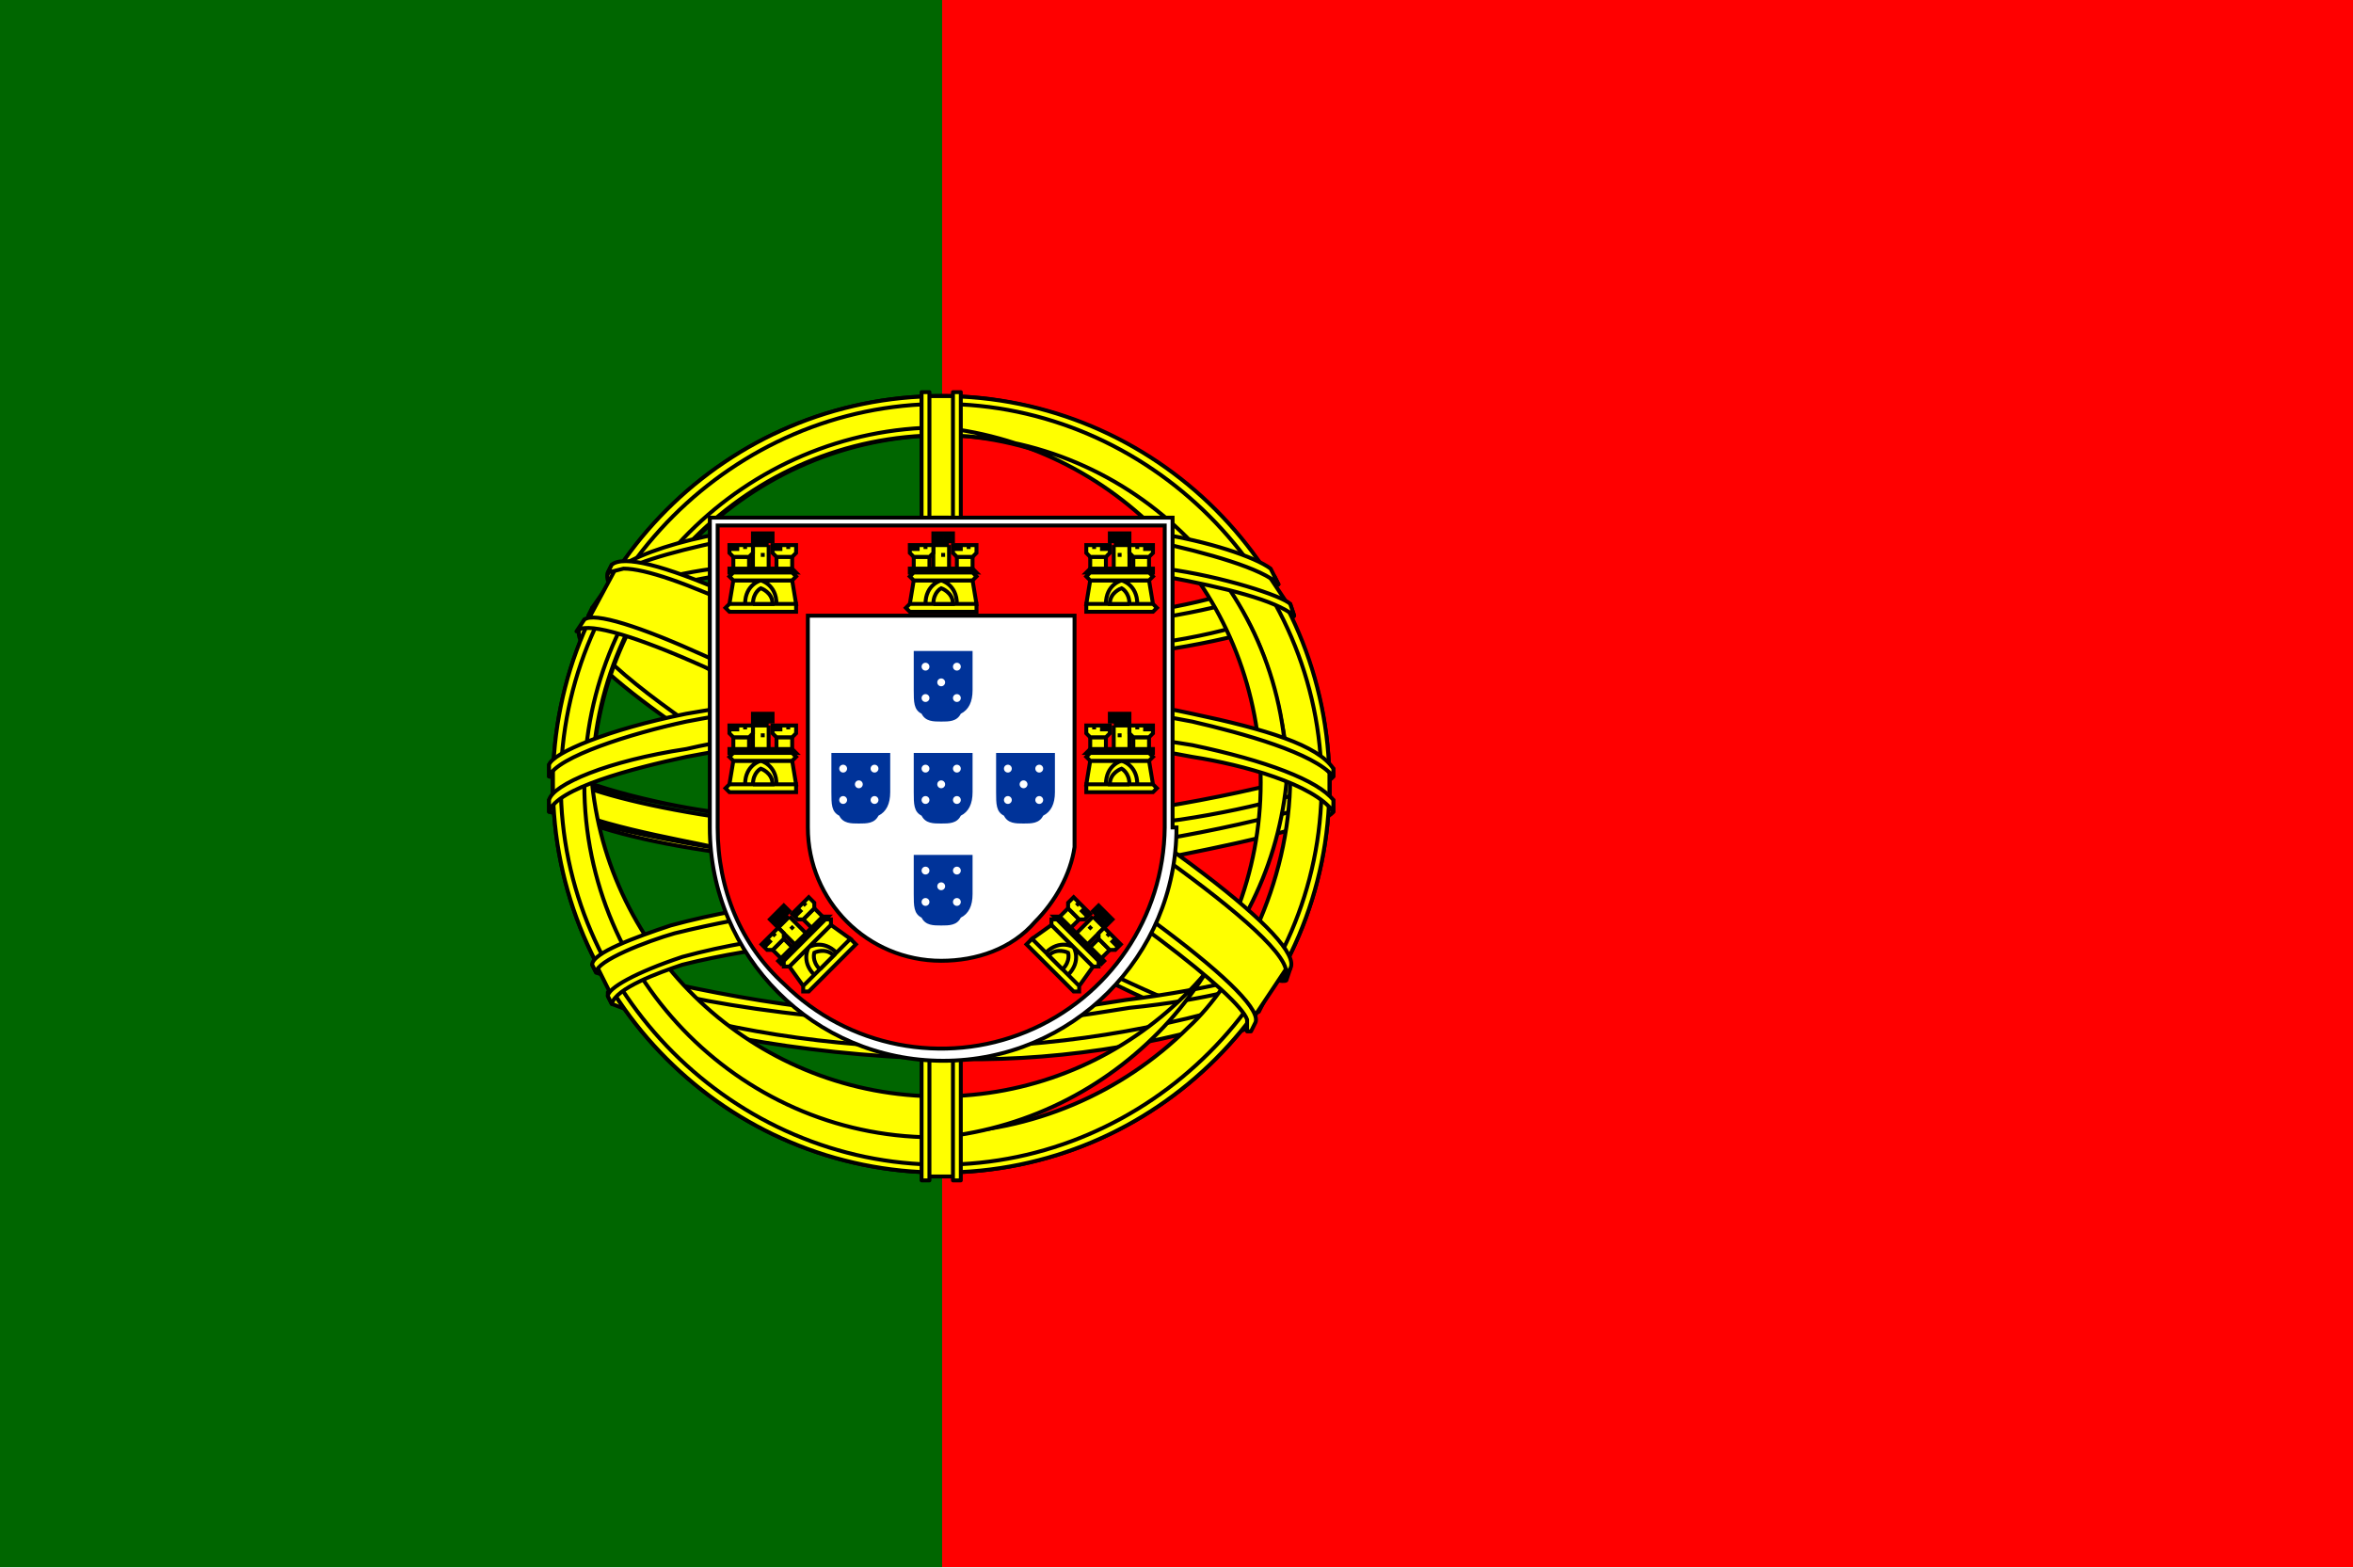
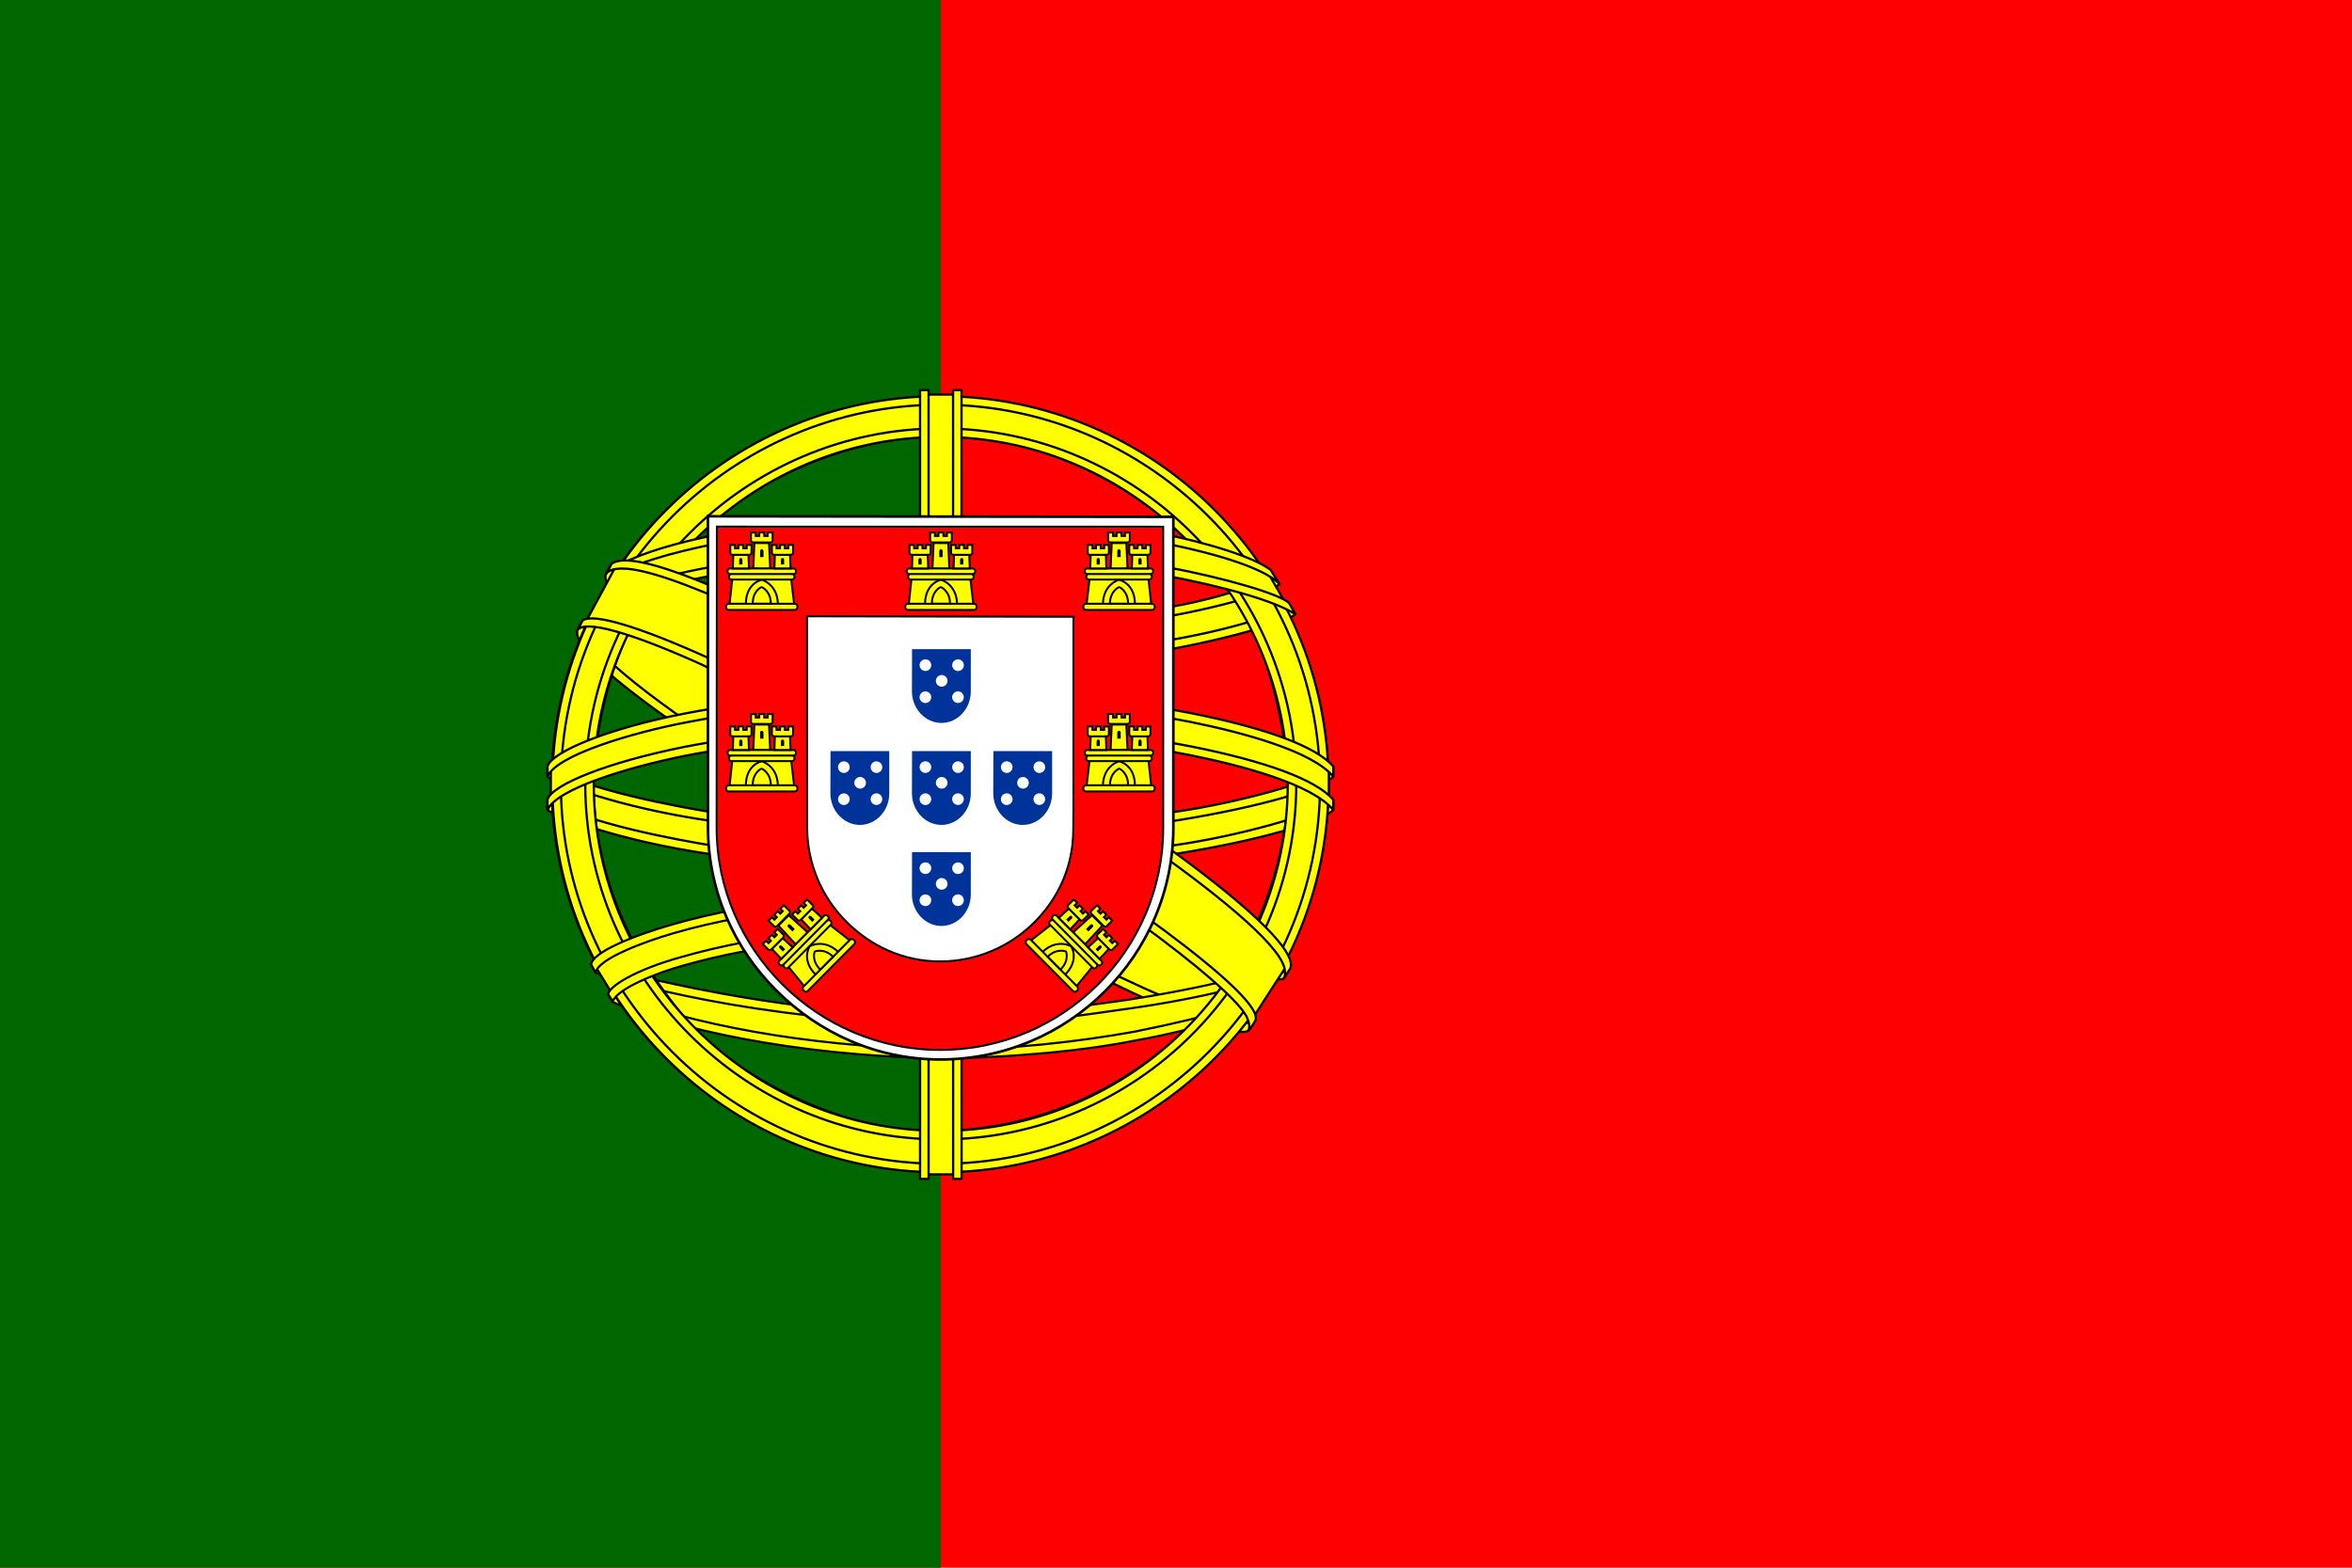
- <svg xmlns="http://www.w3.org/2000/svg" xmlns:xlink="http://www.w3.org/1999/xlink" width="512" height="341" version="1">
-   <path fill="red" d="M0 0h512v341H0z" />
-   <path fill="#060" d="M0 0h205v341H0z" />
-   <g fill="#ff0" fill-rule="evenodd" stroke="#000" stroke-linecap="round" stroke-linejoin="round">
-     <path d="M318 262c-30-1-168-87-169-101l7-13c14 20 156 104 169 101l-7 13" transform="matrix(.85333 0 0 .85333 0 0)" />
-     <path d="M155 146c-3 8 36 32 82 60 47 29 88 46 91 44l1-3-4 1c-13-4-46-19-87-44a390 390 0 0 1-82-60l-1 2zm164 116l-3 1c-12-1-46-18-86-42-48-28-87-54-82-61l1-2c-4 12 77 58 82 61 46 29 86 46 89 41l-1 2z" transform="matrix(.85333 0 0 .85333 0 0)" />
-     <path d="M240 169c30 0 68-4 89-12l-4-8c-13 7-51 12-85 12-41 0-70-4-84-13l-4 8c26 11 53 13 88 13" transform="matrix(.85333 0 0 .85333 0 0)" />
-     <path d="M330 157c0 1-14 6-35 9a366 366 0 0 1-108 1c-21-3-32-8-37-10l1-2c12 5 24 8 37 10a386 386 0 0 0 107-1c21-3 32-8 34-10l1 3zm-4-8c-2 2-13 6-33 9a364 364 0 0 1-103 1c-21-3-31-8-35-9l1-2c3 1 13 6 34 8a361 361 0 0 0 102 0c20-3 31-8 33-9l1 2zM141 206c18 10 60 15 99 15 35 0 82-5 99-15v-10c-6 9-55 17-100 17-44-1-85-8-98-16v9" transform="matrix(.85333 0 0 .85333 0 0)" />
-     <path d="M340 204v3c-2 3-19 7-39 11a407 407 0 0 1-161-11v-3c9 6 33 10 42 12a382 382 0 0 0 158-12zm0-8v2c-2 3-19 8-39 11a407 407 0 0 1-161-11v-3c9 6 33 11 42 12a382 382 0 0 0 158-11zM240 260c-43 0-80-11-87-13l5 9c14 5 50 14 82 13 33-1 61-3 81-13l6-9c-14 6-60 13-87 13" transform="matrix(.85333 0 0 .85333 0 0)" />
-     <path d="M323 254l-2 4a228 228 0 0 1-81 12c-38-1-69-8-84-14l-1-2v-1l2 1a269 269 0 0 0 166 0zm5-9v1l-2 3c-5 2-18 6-38 8-13 2-22 4-48 4-49-1-80-10-88-13l-1-2c28 7 57 13 89 13 24 0 34-2 47-4 24-3 35-7 39-8v-1l2-1z" transform="matrix(.85333 0 0 .85333 0 0)" />
-     <path d="M329 198c0 28-14 53-26 64a93 93 0 0 1-64 27c-28 0-55-18-62-26a95 95 0 0 1-26-64 90 90 0 0 1 92-88c22 1 48 12 66 34 12 14 17 29 20 53zm-89-97c54 0 99 45 99 99a99 99 0 0 1-198 0c0-54 44-99 99-99" transform="matrix(.85333 0 0 .85333 0 0)" />
-     <path d="M240 101a99 99 0 0 1 0 198 99 99 0 0 1 0-198zm-97 99c0 53 44 97 97 97s97-44 97-97-44-97-97-97-97 44-97 97z" transform="matrix(.85333 0 0 .85333 0 0)" />
-     <path d="M240 109a91 91 0 0 1 0 181c-50 1-91-40-91-90s41-91 91-91zm-89 91a89 89 0 0 0 177 0c1-49-39-89-88-89s-89 40-89 89z" transform="matrix(.85333 0 0 .85333 0 0)" />
-     <path d="M244 101h-9l1 199h8z" transform="matrix(.85333 0 0 .85333 0 0)" />
-     <path d="M243 100h2v201h-2V100zm-8 0h2v201h-2V100z" transform="matrix(.85333 0 0 .85333 0 0)" />
-     <path d="M339 204v-7l-6-6-34-9-49-5-59 3-42 10-8 6v8l21-10 51-8h49l36 4 25 6z" transform="matrix(.85333 0 0 .85333 0 0)" />
-     <path d="M240 185c23 0 46 2 64 5 19 4 32 9 36 14v3c-5-7-23-12-36-14a341 341 0 0 0-129 0c-14 3-33 8-35 14v-3c1-4 15-10 35-13 17-4 40-6 65-6zm0-9c23 0 46 2 64 6 19 4 32 8 36 14v2c-5-6-23-11-36-14a341 341 0 0 0-129 0c-14 3-33 9-35 14v-3c1-3 15-9 35-13 17-3 40-6 65-6zM239 133c37 0 69 5 84 13l6 9c-13-7-48-14-89-13-34 0-70 4-89 13l7-10c15-8 50-12 81-12" transform="matrix(.85333 0 0 .85333 0 0)" />
-     <path d="M240 141c21 0 41 1 57 4 15 2 30 7 32 9l1 3c-5-4-17-7-33-10s-36-4-57-4c-24 0-42 1-58 4-17 3-28 7-31 10l1-3c6-3 15-7 30-9 16-3 35-4 58-4zm0-9c20 0 40 1 55 4 13 2 25 6 29 9l2 4c-4-4-18-8-32-11a353 353 0 0 0-110 0c-14 3-24 6-27 9l2-3c5-3 14-6 25-8 15-3 35-4 56-4zM289 241c-18-3-36-4-49-3-61 0-81 12-84 16l-4-8c15-11 49-17 88-17 21 1 38 2 53 5l-4 7" transform="matrix(.85333 0 0 .85333 0 0)" />
-     <path d="M240 236c17 1 33 1 50 4l-2 3c-15-3-31-4-48-4-23 0-46 2-66 7-6 2-17 6-18 10l-1-2c0-2 7-6 19-10 22-6 44-7 66-8zm0-8c18 0 36 1 54 5l-1 2a280 280 0 0 0-121 3c-7 2-20 7-20 10l-1-2c0-3 11-7 20-10 22-6 46-8 69-8z" transform="matrix(.85333 0 0 .85333 0 0)" />
-     <path d="M328 247l-8 12-21-19-55-37-62-34-32-11 7-13 2-1 20 5 66 34 38 24 32 23 13 15z" transform="matrix(.85333 0 0 .85333 0 0)" />
-     <path d="M149 158c5-4 47 15 90 41 44 26 85 56 81 62l-1 2h-1v-3c-2-6-31-29-80-59-47-28-87-45-91-40l2-3zm180 89c4-7-35-36-83-64s-84-44-90-39l-1 2c0 1 0 0 0 0l4-1c11 0 43 15 87 40 19 12 82 52 82 63l-1 2 2-3z" transform="matrix(.85333 0 0 .85333 0 0)" />
+ <svg xmlns="http://www.w3.org/2000/svg" xmlns:xlink="http://www.w3.org/1999/xlink" viewBox="0 0 360 240">
+   <path fill="red" d="M0 0h360v240H0z" />
+   <path fill="#060" d="M0 0h144v240H0z" />
+   <g fill="#ff0" fill-rule="evenodd" stroke="#000" stroke-linecap="round" stroke-linejoin="round" stroke-width=".573">
+     <path stroke-width=".344" d="M190.944 157.224c-18.126-.546-101.244-52.428-101.814-60.69l4.59-7.654c8.245 11.98 93.216 62.436 101.562 60.648l-4.338 7.694" />
+     <path stroke-width=".344" d="M92.754 87.84c-1.626 4.376 21.689 18.791 49.742 35.852 28.051 17.06 52.239 27.604 54.032 26.092.11-.195.882-1.525.811-1.514-.336.506-1.154.666-2.43.298-7.579-2.186-27.345-11.259-51.824-26.104-24.479-14.846-45.776-28.526-49.087-34.339-.23-.403-.394-1.138-.361-1.709l-.08-.001-.705 1.232-.097.193h-.001zm98.616 69.624c-.307.558-.88.576-1.969.457-6.78-.75-27.353-10.755-51.697-25.328-28.326-16.956-51.72-32.406-49.182-36.444l.691-1.221.136.042c-2.282 6.843 46.169 34.547 49.021 36.313 28.034 17.368 51.669 27.511 53.761 24.875l-.761 1.309v-.001z" />
+     <path stroke-width=".344" d="M144.102 101.538c18.142-.143 40.53-2.479 53.414-7.614l-2.776-4.51c-7.615 4.215-30.126 6.986-50.791 7.401-24.442-.225-41.694-2.501-50.338-8.301l-2.62 4.803c15.89 6.724 32.174 8.152 53.112 8.222" />
+     <path stroke-width=".344" d="M198.264 94.026c-.443.709-8.846 3.607-21.224 5.745-8.393 1.28-19.34 2.373-33.002 2.387-12.98.012-23.583-.912-31.61-2-12.994-2.037-19.7-4.872-22.179-5.874.237-.471.389-.802.618-1.242 7.137 2.842 13.874 4.555 21.767 5.769 7.975 1.08 18.45 2.017 31.366 2.005 13.598-.014 24.425-1.191 32.77-2.432 12.693-2.047 19.627-4.682 20.6-5.905l.896 1.547h-.001zm-2.436-4.574c-1.376 1.105-8.231 3.536-20.291 5.462-8.049 1.154-18.283 2.186-31.359 2.199-12.422.012-22.571-.825-30.291-1.949-12.248-1.6-18.767-4.485-21.118-5.327.234-.404.472-.805.716-1.208 1.829.921 8.12 3.475 20.536 5.233 7.632 1.082 17.797 1.889 30.157 1.876 13.014-.013 23.132-1.066 31.13-2.213 12.123-1.668 18.646-4.768 19.637-5.545l.884 1.471v.001zM84.528 123.396c11.159 6.002 35.943 9.026 59.396 9.235 21.355.034 49.175-3.301 59.578-8.814l-.286-6.007c-3.255 5.086-33.068 9.965-59.524 9.766-26.456-.2-51.023-4.286-59.212-9.575l.048 5.395" />
+     <path stroke-width=".344" d="M204.072 122.532l.001 1.432c-1.564 1.87-11.368 4.695-23.662 6.685-9.357 1.435-21.556 2.517-36.757 2.517-14.441 0-25.958-1.03-34.889-2.401-14.117-2.056-23.147-5.656-24.96-6.73l.008-1.671c5.445 3.62 20.197 6.268 25.15 7.079 8.873 1.362 20.321 2.384 34.69 2.384 15.13 0 27.26-1.075 36.559-2.5 8.821-1.274 21.386-4.588 23.86-6.794h.001zm.006-5.095l.001 1.432c-1.564 1.869-11.368 4.694-23.662 6.684-9.357 1.435-21.556 2.517-36.757 2.517-14.441 0-25.958-1.029-34.889-2.401-14.117-2.055-23.147-5.655-24.96-6.73l.008-1.671c5.445 3.619 20.197 6.268 25.15 7.078 8.873 1.363 20.321 2.385 34.69 2.385 15.13 0 27.26-1.075 36.559-2.501 8.821-1.274 21.386-4.588 23.86-6.794l.001.001zM143.874 156.192c-25.663-.153-47.653-6.995-52.296-8.126l3.386 5.301c8.202 3.45 29.654 8.592 49.156 8.023 19.502-.569 36.546-2.08 48.557-7.927l3.472-5.493c-8.185 3.855-36.041 8.183-52.275 8.223" />
+     <path stroke-width=".33" d="M193.98 152.232c-.51.779-1.03 1.549-1.558 2.298-5.665 1.998-14.591 4.095-18.358 4.706-7.694 1.585-19.599 2.756-30.164 2.762-22.734-.333-41.343-4.783-50.098-8.579l-.706-1.214.115-.183 1.198.465c15.569 5.57 33.055 7.792 49.619 8.191 10.523.037 21.057-1.206 29.575-2.729 13.063-2.617 18.344-4.59 19.965-5.484l.412-.231h-.001zm3.01-4.965c.013.015.026.03.039.047-.382.644-.775 1.299-1.177 1.957-3.021 1.08-11.221 3.479-23.195 5.154-7.889 1.075-12.793 2.116-28.487 2.42-29.409-.748-48.45-6.499-52.973-7.917l-.67-1.286c17.044 4.449 34.453 7.555 53.645 7.873 14.359-.306 20.467-1.363 28.291-2.43 13.963-2.171 20.998-4.47 23.109-5.133-.026-.038-.058-.078-.093-.12l1.514-.566-.001.001z" />
+     <path stroke-width=".344" d="M197.298 118.656c.083 16.882-8.556 32.032-15.515 38.715-9.845 9.455-22.898 15.538-38.141 15.818-17.022.313-33.072-10.784-37.377-15.659-8.417-9.531-15.269-21.634-15.489-37.946 1.043-18.425 8.276-31.26 18.761-40.061 10.485-8.801 24.446-13.088 36.073-12.781 13.415.354 29.085 6.935 39.913 19.999 7.094 8.56 10.166 17.849 11.776 31.916zm-53.512-57.805c32.691 0 59.578 26.603 59.578 59.222 0 32.618-26.887 59.222-59.578 59.222-32.691 0-59.354-26.603-59.354-59.222s26.663-59.222 59.354-59.222" />
+     <path stroke-width=".344" d="M143.946 60.648c32.72 0 59.407 26.69 59.407 59.413 0 32.723-26.687 59.412-59.407 59.412-32.72 0-59.407-26.689-59.407-59.412S111.226 60.648 143.946 60.648zm-58.099 59.413c0 31.956 26.242 58.105 58.099 58.105 31.858 0 58.1-26.149 58.1-58.105 0-31.957-26.242-58.106-58.1-58.106s-58.099 26.15-58.099 58.106z" />
+     <path stroke-width=".344" d="M143.994 65.586c29.839 0 54.416 24.493 54.416 54.422 0 29.93-24.578 54.422-54.416 54.422-29.838 0-54.416-24.491-54.416-54.422 0-29.93 24.578-54.422 54.416-54.422zm-53.109 54.422c0 29.211 23.987 53.114 53.109 53.114s53.109-23.903 53.109-53.114c0-29.212-23.987-53.115-53.109-53.115-29.122 0-53.109 23.903-53.109 53.115z" />
+     <path stroke-width=".344" d="M146.388 60.408h-5.091l.006 119.376h5.109z" />
+     <path stroke-width=".344" d="M145.878 59.728h1.296l.011 120.75h-1.297l-.01-120.75zm-5.053.001h1.306l.002 120.75H140.826v-120.75z" />
+     <path stroke-width=".344" d="M203.394 122.361v-4.413l-3.594-3.348-20.4-5.4-29.4-3-35.4 1.8-25.2 6-5.088 3.768v4.414l12.888-5.782 30.6-4.8h29.4l21.6 2.4 15 3.6z" />
+     <path stroke-width=".344" d="M143.97 110.862c14.03-.026 27.642 1.329 38.439 3.432 11.141 2.227 18.982 5.013 21.663 8.143l-.003 1.549c-3.233-3.894-13.784-6.749-21.911-8.381-10.715-2.084-24.236-3.43-38.188-3.404-14.723.028-28.432 1.422-38.99 3.482-8.472 1.681-19.771 5.021-21.181 8.315v-1.613c.775-2.28 9.188-5.688 20.99-8.05 10.637-2.074 24.372-3.445 39.181-3.472zm.006-5.095c14.03-.025 27.642 1.33 38.439 3.432 11.141 2.228 18.982 5.013 21.663 8.143l-.003 1.549c-3.233-3.893-13.784-6.748-21.911-8.38-10.715-2.085-24.236-3.431-38.188-3.404-14.723.026-28.366 1.422-38.925 3.481-8.176 1.55-19.936 5.022-21.247 8.316v-1.614c.775-2.255 9.358-5.785 20.991-8.05 10.637-2.074 24.372-3.444 39.181-3.472zM143.688 79.776c22.109-.111 41.394 3.091 50.217 7.611l3.218 5.567c-7.669-4.133-28.474-8.43-53.403-7.787-20.312.125-42.016 2.236-52.906 8.046l3.842-6.425c8.937-4.634 30.013-6.986 49.032-7.01" />
+     <path stroke-width=".344" d="M143.982 84.372c12.61-.033 24.795.678 34.486 2.426 9.025 1.68 17.631 4.201 18.862 5.556l.954 1.686c-2.993-1.954-10.441-4.13-20.003-5.944-9.604-1.805-21.78-2.403-34.32-2.37-14.233-.049-25.291.703-34.781 2.357-10.037 1.878-17 4.561-18.718 5.836l.935-1.782c3.338-1.703 8.634-3.756 17.534-5.358 9.814-1.793 20.99-2.33 35.054-2.408h-.001zm-.005-5.091c12.068-.032 23.983.641 33.271 2.31 7.325 1.426 14.57 3.652 17.222 5.634l1.395 2.217c-2.372-2.637-11.302-5.136-19.184-6.535-9.217-1.59-20.637-2.219-32.705-2.319-12.665.035-24.369.811-33.451 2.465-8.665 1.649-14.256 3.601-16.622 5.125l1.227-1.852c3.265-1.719 8.539-3.297 15.182-4.588 9.149-1.666 20.926-2.421 33.665-2.457zM173.49 144.756c-10.931-2.04-21.881-2.337-29.53-2.247-36.844.432-48.746 7.565-50.199 9.725l-2.754-4.489c9.38-6.799 29.444-10.612 53.152-10.222 12.311.202 22.934 1.019 31.871 2.75l-2.541 4.484" />
+     <path stroke-width=".33" d="M143.748 141.876c10.249.153 20.309.576 30.02 2.387l-.703 1.241c-9.019-1.665-18.633-2.302-29.282-2.25-13.598-.106-27.351 1.164-39.325 4.6-3.778 1.051-10.033 3.48-10.67 5.487l-.7-1.154c.202-1.186 3.982-3.649 11.048-5.634 13.715-3.927 26.543-4.589 39.611-4.679v.001zm.465-5.158c10.619.198 21.585.69 32.244 2.801l-.732 1.292c-9.625-1.911-18.821-2.548-31.449-2.742-13.641.025-28.111.998-41.267 4.822-4.247 1.237-11.578 3.912-11.822 6.03l-.7-1.239c.159-1.924 6.505-4.433 12.215-6.094 13.258-3.854 27.765-4.846 41.512-4.87z" />
+     <path stroke-width=".344" d="M196.548 148.428l-4.427 6.869L179.4 144l-33-22.2-37.2-20.4-19.314-6.606 4.116-7.632L95.4 86.4l12 3 39.6 20.4 22.8 14.4L189 138l7.8 9z" />
+     <path stroke-width=".344" d="M89.19 94.974c3.388-2.298 28.283 8.793 54.333 24.5 25.981 15.752 50.806 33.553 48.565 36.884l-.737 1.159-.338.267c.072-.052.446-.509-.037-1.744-1.107-3.642-18.717-17.695-47.936-35.337-28.485-16.985-52.225-27.223-54.598-24.296l.748-1.434h-.001zm108.264 53.356c2.142-4.231-20.95-21.626-49.579-38.563-29.288-16.6-50.396-26.371-54.252-23.457l-.857 1.559c-.007.086.031-.106.212-.246.701-.612 1.863-.57 2.388-.58 6.639.099 25.6 8.825 52.204 24.077 11.657 6.789 49.243 30.895 49.099 37.673.01.583.048.703-.171.991l.956-1.454v-.001z" />
  </g>
-   <g transform="matrix(.85333 0 0 .85333 0 0)">
-     <path fill="#fff" stroke="#000" d="M181 211a59 59 0 1 0 119 0h-1v-79H181v79z" />
-     <path fill="red" stroke="#000" d="M183 211c0 16 6 30 17 40a57 57 0 0 0 97-40v-77H183v77m91-54v59c-1 7-5 14-10 19-6 7-15 10-24 10a34 34 0 0 1-34-34v-54h68z" />
+   <g transform="scale(.6)">
+     <path fill="#fff" stroke="#000" stroke-width=".67" d="M180.6 211.01c0 16.271 6.663 30.987 17.457 41.742 10.815 10.778 25.512 17.579 41.809 17.579 16.381 0 31.247-6.652 42.016-17.389 10.769-10.735 17.443-25.552 17.446-41.88h-.002v-79.189l-118.74-.141.012 79.278h.002z" />
+     <path fill="red" stroke="#000" stroke-width=".507" d="M182.82 211.12v.045c0 15.557 6.441 29.724 16.775 40.009 10.354 10.305 24.614 16.712 40.214 16.712 15.681 0 29.912-6.361 40.222-16.626 10.308-10.265 16.697-24.433 16.699-40.044h-.002V134.39l-113.84-.018-.07 76.748m91.022-53.747l.004 48.891-.041 5.172h.001c0 1.361-.082 2.912-.241 4.233-.925 7.729-4.48 14.467-9.745 19.708-6.164 6.136-14.671 9.941-24.047 9.941-9.327 0-17.639-3.938-23.829-10.1-6.35-6.32-10.03-14.986-10.03-23.947l-.013-54.023 67.94.123.002.002z" />
    <g id="e">
-       <g id="d" fill="#ff0" stroke="#000">
-         <path stroke="none" d="M190 154c0-5 4-6 4-6s5 1 4 6h-8" />
-         <path d="M187 148l-1 6h4c0-5 4-6 4-6s4 1 4 6h5l-1-6h-15zM186 154h17v2h-17l-1-1 1-1z" />
-         <path d="M192 154c0-3 2-4 2-4s3 1 3 4h-5M186 145h16l1 1h-17v-1zM187 146h15l1 1-1 1h-15l-1-1 1-1zM192 136h1v1h1v-1h1v1h1v-1h1v2h-5v-2zM196 139v6h-4v-6h4" />
-         <path id="a" d="M191 142v3h-4v-3h4z" />
-         <use width="100%" height="100%" x="11" xlink:href="#a" />
-         <path id="b" d="M186 139h1v1h1v-1h2v1-1h2v2l-1 1h-4l-1-1v-2z" />
-         <use width="100%" height="100%" x="11" xlink:href="#b" />
-         <path fill="#000" stroke="none" d="M194 141h1v1h-1v-1" />
-         <path id="c" fill="#000" stroke="none" d="M189 143c0-1 0-1 0 0v1-1" />
-         <use width="100%" height="100%" x="11" xlink:href="#c" />
+       <g id="d" fill="#ff0" stroke="#000" stroke-width=".5">
+         <path stroke="none" d="M190.19 154.43c.135-5.521 4.052-6.828 4.081-6.847.028-.018 4.231 1.408 4.217 6.899l-8.298-.051" />
+         <path d="M186.81 147.69l-.682 6.345 4.141.009c.04-5.249 3.974-6.122 4.069-6.103.089-.005 3.989 1.161 4.093 6.103h4.151l-.75-6.393-15.022.038v.002zM185.85 154.06h16.946c.357 0 .649.353.649.784 0 .43-.292.781-.649.781H185.85c-.357 0-.649-.351-.649-.781 0-.431.292-.784.649-.784z" />
+         <path d="M192.01 154.03c.018-3.313 2.262-4.25 2.274-4.248.001 0 2.342.967 2.361 4.248h-4.634M186.21 145.05h16.245c.342 0 .623.318.623.705 0 .387-.28.705-.623.705H186.21c-.342 0-.623-.316-.623-.705 0-.386.28-.705.623-.705zM186.55 146.47h15.538c.327 0 .595.317.595.704 0 .388-.268.705-.595.705H186.55c-.327 0-.595-.317-.595-.705 0-.387.268-.704.595-.704zM191.57 135.88l1.227.002v.871h.895v-.891l1.257.004v.887h.898v-.891h1.258l-.002 2.012c0 .316-.254.52-.549.52h-4.411c-.296 0-.57-.237-.571-.527l-.003-1.988h.001zM196.19 138.57l.277 6.451-4.303-.016.285-6.452 3.741.017" />
+         <path id="a" d="M190.94 141.56l.131 3.478-4.126.002.116-3.479h3.879-.001z" />
+         <use width="100%" height="100%" x="10.609" xlink:href="#a" />
+         <path id="b" d="M186.3 139.04l1.199.003v.872h.877v-.893l1.229.004v.889h.879v-.893l1.23.002-.002 2.012c0 .314-.249.519-.536.519h-4.317c-.289 0-.558-.235-.559-.526l-.003-1.989h.001z" />
+         <use width="100%" height="100%" x="10.609" xlink:href="#b" />
+         <path fill="#000" stroke="none" d="M193.9 140.61c-.026-.627.877-.634.866 0v1.536h-.866v-1.536" />
+         <path id="c" fill="#000" stroke="none" d="M188.57 142.84c-.003-.606.837-.618.826 0v1.187h-.826v-1.187" />
+         <use width="100%" height="100%" x="10.641" xlink:href="#c" />
      </g>
-       <use width="100%" height="100%" y="46" xlink:href="#d" />
-       <use width="100%" height="100%" transform="rotate(-45 313 180)" xlink:href="#d" />
+       <use width="100%" height="100%" y="46.32" xlink:href="#d" />
+       <use width="100%" height="100%" transform="rotate(-45.202 312.7661 180.0036)" xlink:href="#d" />
    </g>
-     <use width="100%" height="100%" x="46" xlink:href="#d" />
-     <use width="100%" height="100%" transform="matrix(-1 0 0 1 480 0)" xlink:href="#e" />
+     <use width="100%" height="100%" x="45.714" xlink:href="#d" />
+     <use width="100%" height="100%" transform="matrix(-1 0 0 1 479.7919 0)" xlink:href="#e" />
    <g id="f" fill="#fff">
-       <path fill="#039" d="M233 202c0 3 0 5 2 6 1 2 3 2 5 2s4 0 5-2c2-1 3-3 3-6v-10h-15v10" />
-       <circle cx="236" cy="196" r="1" />
-       <circle cx="244" cy="196" r="1" />
-       <circle cx="240" cy="200" r="1" />
-       <circle cx="236" cy="204" r="1" />
-       <circle cx="244" cy="204" r="1" />
+       <path fill="#039" d="M232.636 202.406v.005c0 2.212.849 4.227 2.212 5.689 1.365 1.467 3.245 2.378 5.302 2.378 2.067 0 3.944-.905 5.303-2.365 1.358-1.459 2.202-3.472 2.202-5.693v-10.768l-14.992-.012-.027 10.766" />
+       <circle cx="236.074" cy="195.735" r="1.486" />
+       <circle cx="244.392" cy="195.742" r="1.486" />
+       <circle cx="240.225" cy="199.735" r="1.486" />
+       <circle cx="236.074" cy="203.916" r="1.486" />
+       <circle cx="244.383" cy="203.905" r="1.486" />
    </g>
-     <use width="100%" height="100%" y="-26" xlink:href="#f" />
-     <use width="100%" height="100%" x="-21" xlink:href="#f" />
-     <use width="100%" height="100%" x="21" xlink:href="#f" />
-     <use width="100%" height="100%" y="26" xlink:href="#f" />
+     <use width="100%" height="100%" y="-26.016" xlink:href="#f" />
+     <use width="100%" height="100%" x="-20.799" xlink:href="#f" />
+     <use width="100%" height="100%" x="20.745" xlink:href="#f" />
+     <use width="100%" height="100%" y="25.784" xlink:href="#f" />
  </g>
</svg>
